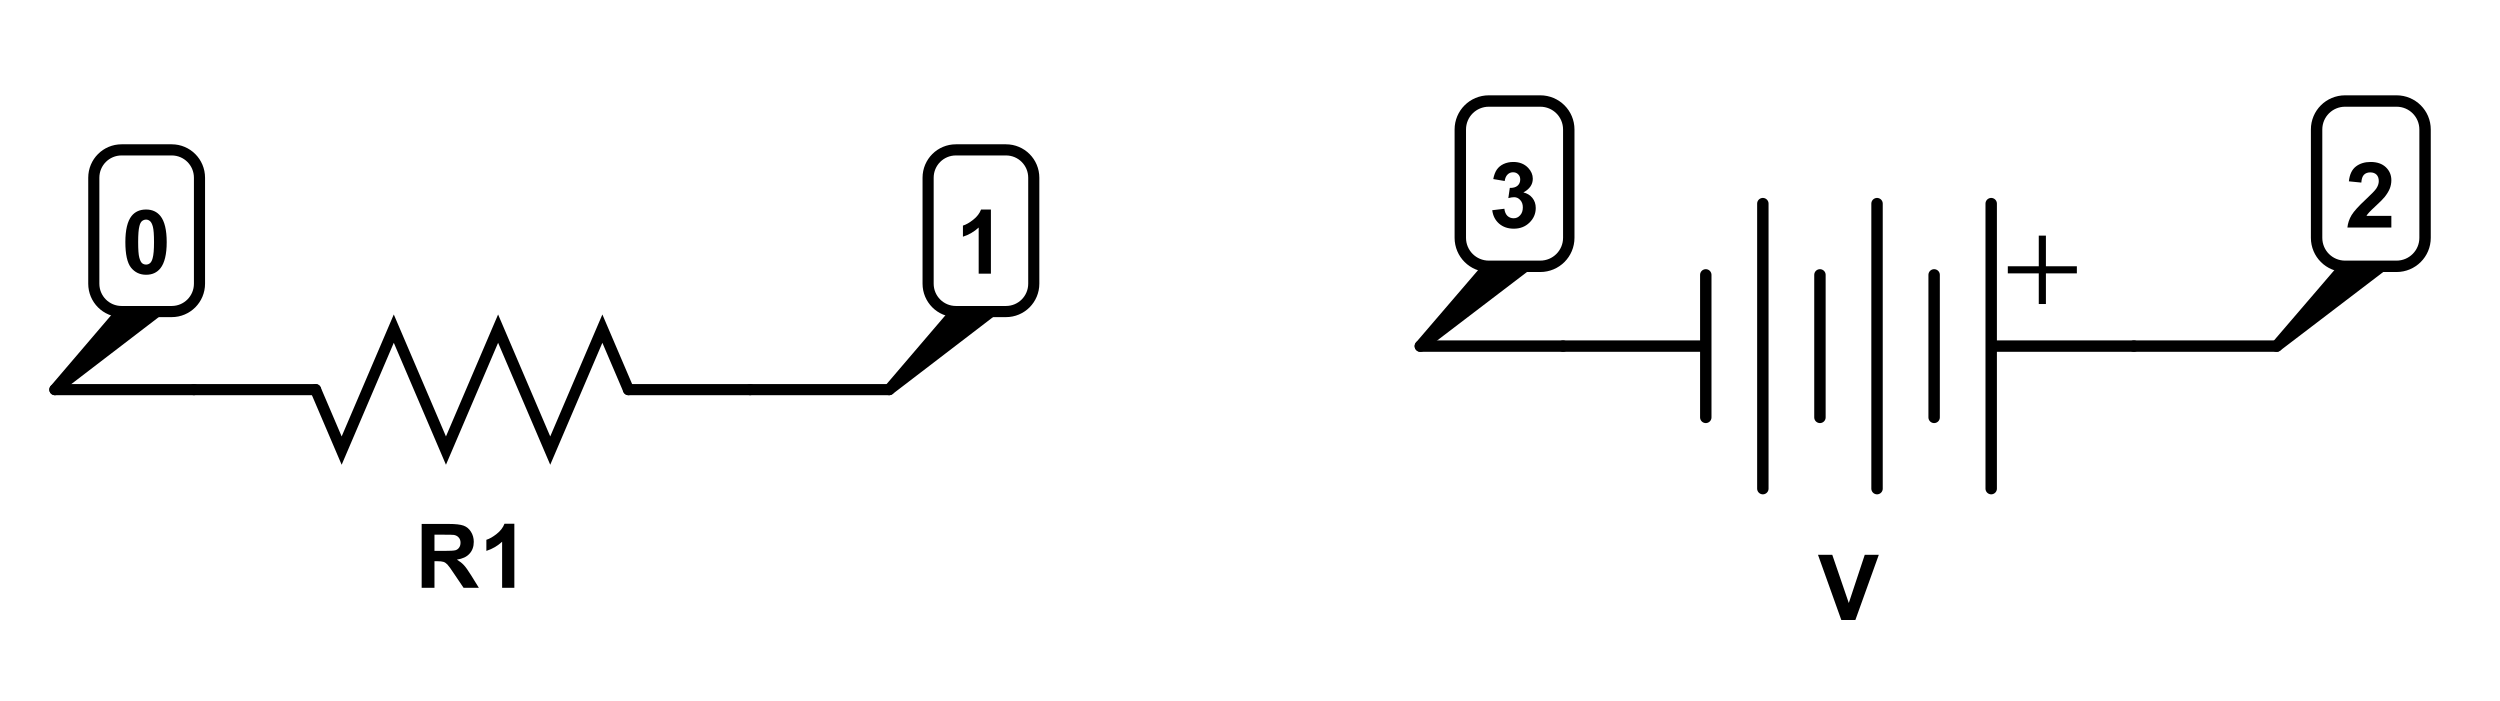
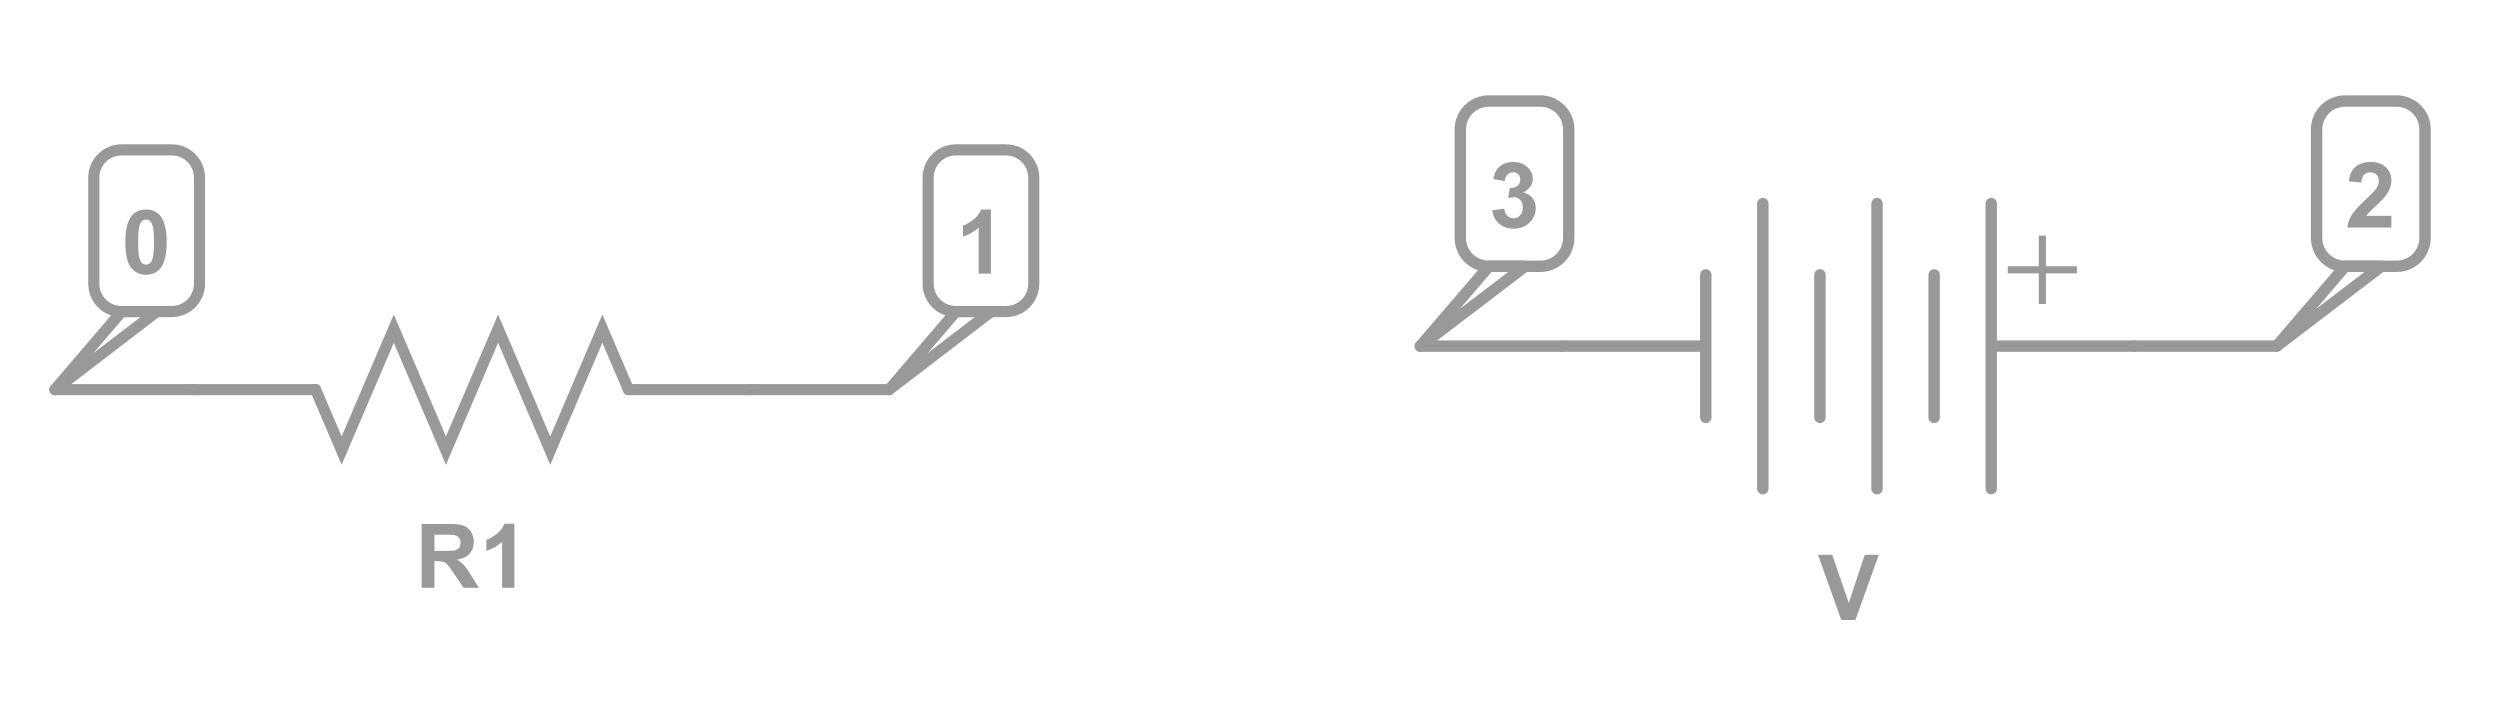
<svg xmlns="http://www.w3.org/2000/svg" xmlns:xlink="http://www.w3.org/1999/xlink" width="344.829pt" height="96.596pt" viewBox="0 0 344.829 96.596" version="1.1">
  <defs>
    <g>
      <symbol overflow="visible" id="glyph0-0">
        <path style="stroke:none;" d="M 1.531 0 L 1.531 -7.703 L 7.672 -7.703 L 7.672 0 Z M 1.734 -0.188 L 7.484 -0.188 L 7.484 -7.5 L 1.734 -7.5 Z M 1.734 -0.188 " />
      </symbol>
      <symbol overflow="visible" id="glyph0-1">
        <path style="stroke:none;" d="M 0.906 0 L 0.906 -8.812 L 4.641 -8.812 C 5.578 -8.812 6.258 -8.734 6.688 -8.578 C 7.113 -8.422 7.453 -8.141 7.703 -7.734 C 7.961 -7.328 8.094 -6.863 8.094 -6.344 C 8.094 -5.676 7.895 -5.129 7.5 -4.703 C 7.113 -4.273 6.535 -4.004 5.766 -3.891 C 6.148 -3.66 6.469 -3.41 6.719 -3.141 C 6.969 -2.879 7.305 -2.406 7.734 -1.719 L 8.797 0 L 6.688 0 L 5.391 -1.922 C 4.941 -2.609 4.629 -3.039 4.453 -3.219 C 4.285 -3.395 4.109 -3.516 3.922 -3.578 C 3.734 -3.641 3.438 -3.672 3.031 -3.672 L 2.672 -3.672 L 2.672 0 Z M 2.672 -5.094 L 3.984 -5.094 C 4.836 -5.094 5.367 -5.125 5.578 -5.188 C 5.797 -5.258 5.961 -5.383 6.078 -5.562 C 6.203 -5.738 6.266 -5.961 6.266 -6.234 C 6.266 -6.523 6.18 -6.758 6.016 -6.938 C 5.859 -7.125 5.641 -7.242 5.359 -7.297 C 5.211 -7.316 4.781 -7.328 4.062 -7.328 L 2.672 -7.328 Z M 2.672 -5.094 " />
      </symbol>
      <symbol overflow="visible" id="glyph0-2">
        <path style="stroke:none;" d="M 4.828 0 L 3.141 0 L 3.141 -6.359 C 2.523 -5.785 1.801 -5.363 0.969 -5.094 L 0.969 -6.625 C 1.406 -6.758 1.879 -7.031 2.391 -7.438 C 2.91 -7.844 3.27 -8.312 3.469 -8.844 L 4.828 -8.844 Z M 4.828 0 " />
      </symbol>
      <symbol overflow="visible" id="glyph0-3">
        <path style="stroke:none;" d="M 3.375 -8.844 C 4.219 -8.844 4.879 -8.539 5.359 -7.938 C 5.93 -7.219 6.219 -6.02 6.219 -4.344 C 6.219 -2.676 5.93 -1.477 5.359 -0.75 C 4.879 -0.145 4.219 0.156 3.375 0.156 C 2.52 0.156 1.828 -0.172 1.297 -0.828 C 0.773 -1.492 0.516 -2.672 0.516 -4.359 C 0.516 -6.023 0.801 -7.223 1.375 -7.953 C 1.852 -8.547 2.52 -8.844 3.375 -8.844 Z M 3.375 -7.453 C 3.164 -7.453 2.977 -7.383 2.812 -7.25 C 2.656 -7.125 2.535 -6.891 2.453 -6.547 C 2.336 -6.109 2.281 -5.375 2.281 -4.344 C 2.281 -3.312 2.332 -2.602 2.438 -2.219 C 2.539 -1.832 2.672 -1.57 2.828 -1.438 C 2.984 -1.312 3.164 -1.25 3.375 -1.25 C 3.57 -1.25 3.75 -1.312 3.906 -1.438 C 4.07 -1.57 4.195 -1.805 4.281 -2.141 C 4.406 -2.578 4.469 -3.312 4.469 -4.344 C 4.469 -5.375 4.414 -6.082 4.312 -6.469 C 4.207 -6.863 4.07 -7.125 3.906 -7.25 C 3.75 -7.383 3.57 -7.453 3.375 -7.453 Z M 3.375 -7.453 " />
      </symbol>
      <symbol overflow="visible" id="glyph1-0">
        <path style="stroke:none;" d="M 1.578 0 L 1.578 -7.859 L 7.875 -7.859 L 7.875 0 Z M 1.766 -0.203 L 7.672 -0.203 L 7.672 -7.672 L 1.766 -7.672 Z M 1.766 -0.203 " />
      </symbol>
      <symbol overflow="visible" id="glyph1-1">
        <path style="stroke:none;" d="M 3.219 0 L 0 -9 L 1.969 -9 L 4.25 -2.344 L 6.453 -9 L 8.391 -9 L 5.156 0 Z M 3.219 0 " />
      </symbol>
      <symbol overflow="visible" id="glyph1-2">
        <path style="stroke:none;" d="M 6.375 -1.609 L 6.375 0 L 0.312 0 C 0.375 -0.602 0.566 -1.176 0.891 -1.719 C 1.223 -2.258 1.875 -2.977 2.844 -3.875 C 3.625 -4.602 4.102 -5.098 4.281 -5.359 C 4.52 -5.711 4.641 -6.062 4.641 -6.406 C 4.641 -6.789 4.535 -7.086 4.328 -7.297 C 4.117 -7.504 3.832 -7.609 3.469 -7.609 C 3.102 -7.609 2.812 -7.5 2.594 -7.281 C 2.383 -7.062 2.266 -6.703 2.234 -6.203 L 0.516 -6.375 C 0.617 -7.32 0.941 -8.004 1.484 -8.422 C 2.023 -8.836 2.703 -9.047 3.516 -9.047 C 4.398 -9.047 5.098 -8.805 5.609 -8.328 C 6.117 -7.848 6.375 -7.25 6.375 -6.531 C 6.375 -6.125 6.301 -5.738 6.156 -5.375 C 6.008 -5.008 5.773 -4.625 5.453 -4.219 C 5.242 -3.957 4.867 -3.578 4.328 -3.078 C 3.785 -2.578 3.441 -2.242 3.297 -2.078 C 3.148 -1.922 3.031 -1.766 2.938 -1.609 Z M 6.375 -1.609 " />
      </symbol>
      <symbol overflow="visible" id="glyph1-3">
        <path style="stroke:none;" d="M 0.469 -2.391 L 2.141 -2.594 C 2.191 -2.164 2.332 -1.836 2.562 -1.609 C 2.801 -1.391 3.086 -1.281 3.422 -1.281 C 3.773 -1.281 4.07 -1.414 4.312 -1.688 C 4.562 -1.957 4.688 -2.32 4.688 -2.781 C 4.688 -3.207 4.566 -3.547 4.328 -3.797 C 4.098 -4.055 3.816 -4.188 3.484 -4.188 C 3.266 -4.188 3 -4.145 2.688 -4.062 L 2.891 -5.469 C 3.348 -5.457 3.703 -5.555 3.953 -5.766 C 4.203 -5.984 4.328 -6.27 4.328 -6.625 C 4.328 -6.926 4.234 -7.164 4.047 -7.344 C 3.867 -7.531 3.629 -7.625 3.328 -7.625 C 3.035 -7.625 2.785 -7.52 2.578 -7.312 C 2.367 -7.102 2.238 -6.805 2.188 -6.422 L 0.609 -6.688 C 0.711 -7.227 0.875 -7.66 1.094 -7.984 C 1.32 -8.316 1.633 -8.578 2.031 -8.766 C 2.438 -8.953 2.883 -9.047 3.375 -9.047 C 4.227 -9.047 4.91 -8.773 5.422 -8.234 C 5.848 -7.785 6.062 -7.285 6.062 -6.734 C 6.062 -5.941 5.629 -5.312 4.766 -4.844 C 5.273 -4.727 5.688 -4.477 6 -4.094 C 6.312 -3.707 6.469 -3.242 6.469 -2.703 C 6.469 -1.91 6.176 -1.234 5.594 -0.672 C 5.02 -0.117 4.301 0.156 3.438 0.156 C 2.625 0.156 1.945 -0.078 1.406 -0.547 C 0.875 -1.016 0.562 -1.629 0.469 -2.391 Z M 0.469 -2.391 " />
      </symbol>
    </g>
    <clipPath id="clip1">
      <path d="M 0 0 L 344.828 0 L 344.828 96.598 L 0 96.598 Z M 0 0 " />
    </clipPath>
    <clipPath id="clip2">
      <path d="M 3.797 13.977 L 147.246 13.977 L 147.246 85.254 L 3.797 85.254 Z M 3.797 13.977 " />
    </clipPath>
    <clipPath id="clip3">
      <path d="M 4.574 17.074 L 37 17.074 L 37 52 L 4.574 52 Z M 4.574 17.074 " />
    </clipPath>
    <clipPath id="clip4">
      <path d="M 119 17.074 L 146.469 17.074 L 146.469 52 L 119 52 Z M 119 17.074 " />
    </clipPath>
    <clipPath id="clip5">
      <path d="M 191.441 11.266 L 336.441 11.266 L 336.441 87.965 L 191.441 87.965 Z M 191.441 11.266 " />
    </clipPath>
    <clipPath id="clip6">
      <path d="M 310 11.266 L 336.441 11.266 L 336.441 46 L 310 46 Z M 310 11.266 " />
    </clipPath>
    <clipPath id="clip7">
      <path d="M 192.992 11.266 L 226 11.266 L 226 46 L 192.992 46 Z M 192.992 11.266 " />
    </clipPath>
  </defs>
  <g id="surface1">
    <g clip-path="url(#clip1)" clip-rule="nonzero">
-       <rect x="0" y="0" width="344.829" height="96.596" style="fill:rgb(100%,100%,100%);fill-opacity:1;stroke:none;" />
+       <rect x="0" y="0" width="344.829" height="96.596" style="fill:rgb(100%,100%,100%);fill-opacity:0;stroke:none;" />
    </g>
    <g clip-path="url(#clip2)" clip-rule="nonzero">
-       <rect x="0" y="0" width="344.829" height="96.596" style="fill:rgb(100%,100%,100%);fill-opacity:1;stroke:none;" />
-       <rect x="0" y="0" width="344.829" height="96.596" style="fill:rgb(100%,100%,100%);fill-opacity:1;stroke:none;" />
+       <rect x="0" y="0" width="344.829" height="96.596" style="fill:rgb(100%,100%,100%);fill-opacity:0;stroke:none;" />
+       <rect x="0" y="0" width="344.829" height="96.596" style="fill:rgb(100%,100%,100%);fill-opacity:0;stroke:none;" />
    </g>
-     <path style="fill-rule:nonzero;fill:rgb(0%,0%,0%);fill-opacity:1;stroke-width:72.809;stroke-linecap:butt;stroke-linejoin:round;stroke:rgb(0%,0%,0%);stroke-opacity:1;stroke-miterlimit:4;" d="M 6217.097 2906.088 L 6653.998 3415.877 L 6884.405 3415.877 Z M 6217.097 2906.088 " transform="matrix(0.0210735,0,0,-0.0211255,-8.3714,115.1347)" />
-     <path style="fill-rule:nonzero;fill:rgb(0%,0%,0%);fill-opacity:1;stroke-width:72.809;stroke-linecap:butt;stroke-linejoin:round;stroke:rgb(0%,0%,0%);stroke-opacity:1;stroke-miterlimit:4;" d="M 756.482 2906.088 L 1193.198 3415.877 L 1423.789 3415.877 Z M 756.482 2906.088 " transform="matrix(0.0210735,0,0,-0.0211255,-8.3714,115.1347)" />
-     <path style="fill:none;stroke-width:72.809;stroke-linecap:round;stroke-linejoin:miter;stroke:rgb(0%,0%,0%);stroke-opacity:1;stroke-miterlimit:6;" d="M 4510.643 2906.088 L 5306.964 2906.088 " transform="matrix(0.0210735,0,0,-0.0211255,-8.3714,115.1347)" />
-     <path style="fill:none;stroke-width:72.809;stroke-linecap:round;stroke-linejoin:miter;stroke:rgb(0%,0%,0%);stroke-opacity:1;stroke-miterlimit:6;" d="M 2462.936 2906.088 L 1666.43 2906.088 " transform="matrix(0.0210735,0,0,-0.0211255,-8.3714,115.1347)" />
-     <path style="fill:none;stroke-width:72.809;stroke-linecap:round;stroke-linejoin:miter;stroke:rgb(0%,0%,0%);stroke-opacity:1;stroke-miterlimit:6;" d="M 4510.643 2906.088 L 4339.924 3304.378 L 3998.67 2507.984 L 3657.416 3304.378 L 3316.163 2507.984 L 2974.724 3304.378 L 2633.47 2507.984 L 2462.936 2906.088 " transform="matrix(0.0210735,0,0,-0.0211255,-8.3714,115.1347)" />
-     <g style="fill:rgb(0%,0%,0%);fill-opacity:1;">
+     <path style="fill-rule:nonzero;fill:rgb(60%,60%,60%);fill-opacity:0;stroke-width:72.809;stroke-linecap:butt;stroke-linejoin:round;stroke:rgb(60%,60%,60%);stroke-opacity:1;stroke-miterlimit:4;" d="M 6217.097 2906.088 L 6653.998 3415.877 L 6884.405 3415.877 Z M 6217.097 2906.088 " transform="matrix(0.0210735,0,0,-0.0211255,-8.3714,115.1347)" />
+     <path style="fill-rule:nonzero;fill:rgb(60%,60%,60%);fill-opacity:0;stroke-width:72.809;stroke-linecap:butt;stroke-linejoin:round;stroke:rgb(60%,60%,60%);stroke-opacity:1;stroke-miterlimit:4;" d="M 756.482 2906.088 L 1193.198 3415.877 L 1423.789 3415.877 Z M 756.482 2906.088 " transform="matrix(0.0210735,0,0,-0.0211255,-8.3714,115.1347)" />
+     <path style="fill:none;stroke-width:72.809;stroke-linecap:round;stroke-linejoin:miter;stroke:rgb(60%,60%,60%);stroke-opacity:1;stroke-miterlimit:6;" d="M 4510.643 2906.088 L 5306.964 2906.088 " transform="matrix(0.0210735,0,0,-0.0211255,-8.3714,115.1347)" />
+     <path style="fill:none;stroke-width:72.809;stroke-linecap:round;stroke-linejoin:miter;stroke:rgb(60%,60%,60%);stroke-opacity:1;stroke-miterlimit:6;" d="M 2462.936 2906.088 L 1666.43 2906.088 " transform="matrix(0.0210735,0,0,-0.0211255,-8.3714,115.1347)" />
+     <path style="fill:none;stroke-width:72.809;stroke-linecap:round;stroke-linejoin:miter;stroke:rgb(60%,60%,60%);stroke-opacity:1;stroke-miterlimit:6;" d="M 4510.643 2906.088 L 4339.924 3304.378 L 3998.67 2507.984 L 3657.416 3304.378 L 3316.163 2507.984 L 2974.724 3304.378 L 2633.47 2507.984 L 2462.936 2906.088 " transform="matrix(0.0210735,0,0,-0.0211255,-8.3714,115.1347)" />
+     <g style="fill:rgb(60%,60%,60%);fill-opacity:;">
      <use xlink:href="#glyph0-1" x="57.255" y="81.08" />
      <use xlink:href="#glyph0-2" x="66.117" y="81.08" />
    </g>
-     <path style="fill:none;stroke-width:72.809;stroke-linecap:round;stroke-linejoin:miter;stroke:rgb(0%,0%,0%);stroke-opacity:1;stroke-miterlimit:4;" d="M 5306.964 2906.088 L 6217.097 2906.088 " transform="matrix(0.0210735,0,0,-0.0211255,-8.3714,115.1347)" />
-     <path style="fill:none;stroke-width:72.809;stroke-linecap:round;stroke-linejoin:miter;stroke:rgb(0%,0%,0%);stroke-opacity:1;stroke-miterlimit:4;" d="M 756.482 2906.088 L 1666.43 2906.088 " transform="matrix(0.0210735,0,0,-0.0211255,-8.3714,115.1347)" />
-     <path style=" stroke:none;fill-rule:nonzero;fill:rgb(100%,100%,100%);fill-opacity:1;" d="M 16.773 20.672 L 23.68 20.672 C 25.805 20.672 27.516 22.387 27.516 24.516 L 27.516 39.129 C 27.516 41.258 25.805 42.973 23.68 42.973 L 16.773 42.973 C 14.648 42.973 12.938 41.258 12.938 39.129 L 12.938 24.516 C 12.938 22.387 14.648 20.672 16.773 20.672 Z M 16.773 20.672 " />
+     <path style="fill:none;stroke-width:72.809;stroke-linecap:round;stroke-linejoin:miter;stroke:rgb(60%,60%,60%);stroke-opacity:1;stroke-miterlimit:4;" d="M 5306.964 2906.088 L 6217.097 2906.088 " transform="matrix(0.0210735,0,0,-0.0211255,-8.3714,115.1347)" />
+     <path style="fill:none;stroke-width:72.809;stroke-linecap:round;stroke-linejoin:miter;stroke:rgb(60%,60%,60%);stroke-opacity:1;stroke-miterlimit:4;" d="M 756.482 2906.088 L 1666.43 2906.088 " transform="matrix(0.0210735,0,0,-0.0211255,-8.3714,115.1347)" />
+     <path style=" stroke:none;fill-rule:nonzero;fill:rgb(100%,100%,100%);fill-opacity:0;" d="M 16.773 20.672 L 23.68 20.672 C 25.805 20.672 27.516 22.387 27.516 24.516 L 27.516 39.129 C 27.516 41.258 25.805 42.973 23.68 42.973 L 16.773 42.973 C 14.648 42.973 12.938 41.258 12.938 39.129 L 12.938 24.516 C 12.938 22.387 14.648 20.672 16.773 20.672 Z M 16.773 20.672 " />
    <g clip-path="url(#clip3)" clip-rule="nonzero">
-       <path style="fill:none;stroke-width:72.809;stroke-linecap:butt;stroke-linejoin:miter;stroke:rgb(0%,0%,0%);stroke-opacity:1;stroke-miterlimit:4;" d="M 1193.198 4471.511 L 1520.92 4471.511 C 1621.757 4471.511 1702.946 4390.337 1702.946 4289.563 L 1702.946 3597.826 C 1702.946 3497.051 1621.757 3415.877 1520.92 3415.877 L 1193.198 3415.877 C 1092.36 3415.877 1011.171 3497.051 1011.171 3597.826 L 1011.171 4289.563 C 1011.171 4390.337 1092.36 4471.511 1193.198 4471.511 Z M 1193.198 4471.511 " transform="matrix(0.0210735,0,0,-0.0211255,-8.3714,115.1347)" />
+       <path style="fill:none;stroke-width:72.809;stroke-linecap:butt;stroke-linejoin:miter;stroke:rgb(60%,60%,60%);stroke-opacity:1;stroke-miterlimit:4;" d="M 1193.198 4471.511 L 1520.92 4471.511 C 1621.757 4471.511 1702.946 4390.337 1702.946 4289.563 L 1702.946 3597.826 C 1702.946 3497.051 1621.757 3415.877 1520.92 3415.877 L 1193.198 3415.877 C 1092.36 3415.877 1011.171 3497.051 1011.171 3597.826 L 1011.171 4289.563 C 1011.171 4390.337 1092.36 4471.511 1193.198 4471.511 Z M 1193.198 4471.511 " transform="matrix(0.0210735,0,0,-0.0211255,-8.3714,115.1347)" />
    </g>
-     <g style="fill:rgb(0%,0%,0%);fill-opacity:1;">
+     <g style="fill:rgb(60%,60%,60%);fill-opacity:;">
      <use xlink:href="#glyph0-3" x="16.775" y="37.743" />
    </g>
-     <path style=" stroke:none;fill-rule:nonzero;fill:rgb(100%,100%,100%);fill-opacity:1;" d="M 131.852 20.672 L 138.754 20.672 C 140.879 20.672 142.59 22.387 142.59 24.516 L 142.59 39.129 C 142.59 41.258 140.879 42.973 138.754 42.973 L 131.852 42.973 C 129.727 42.973 128.016 41.258 128.016 39.129 L 128.016 24.516 C 128.016 22.387 129.727 20.672 131.852 20.672 Z M 131.852 20.672 " />
+     <path style=" stroke:none;fill-rule:nonzero;fill:rgb(100%,100%,100%);fill-opacity:0;" d="M 131.852 20.672 L 138.754 20.672 C 140.879 20.672 142.59 22.387 142.59 24.516 L 142.59 39.129 C 142.59 41.258 140.879 42.973 138.754 42.973 L 131.852 42.973 C 129.727 42.973 128.016 41.258 128.016 39.129 L 128.016 24.516 C 128.016 22.387 129.727 20.672 131.852 20.672 Z M 131.852 20.672 " />
    <g clip-path="url(#clip4)" clip-rule="nonzero">
-       <path style="fill:none;stroke-width:72.809;stroke-linecap:butt;stroke-linejoin:miter;stroke:rgb(0%,0%,0%);stroke-opacity:1;stroke-miterlimit:4;" d="M 6653.998 4471.511 L 6981.535 4471.511 C 7082.373 4471.511 7163.562 4390.337 7163.562 4289.563 L 7163.562 3597.826 C 7163.562 3497.051 7082.373 3415.877 6981.535 3415.877 L 6653.998 3415.877 C 6553.161 3415.877 6471.971 3497.051 6471.971 3597.826 L 6471.971 4289.563 C 6471.971 4390.337 6553.161 4471.511 6653.998 4471.511 Z M 6653.998 4471.511 " transform="matrix(0.0210735,0,0,-0.0211255,-8.3714,115.1347)" />
+       <path style="fill:none;stroke-width:72.809;stroke-linecap:butt;stroke-linejoin:miter;stroke:rgb(60%,60%,60%);stroke-opacity:1;stroke-miterlimit:4;" d="M 6653.998 4471.511 L 6981.535 4471.511 C 7082.373 4471.511 7163.562 4390.337 7163.562 4289.563 L 7163.562 3597.826 C 7163.562 3497.051 7082.373 3415.877 6981.535 3415.877 L 6653.998 3415.877 C 6553.161 3415.877 6471.971 3497.051 6471.971 3597.826 L 6471.971 4289.563 C 6471.971 4390.337 6553.161 4471.511 6653.998 4471.511 Z M 6653.998 4471.511 " transform="matrix(0.0210735,0,0,-0.0211255,-8.3714,115.1347)" />
    </g>
-     <g style="fill:rgb(0%,0%,0%);fill-opacity:1;">
+     <g style="fill:rgb(60%,60%,60%);fill-opacity:;">
      <use xlink:href="#glyph0-2" x="131.85" y="37.743" />
    </g>
    <g clip-path="url(#clip5)" clip-rule="nonzero">
-       <rect x="0" y="0" width="344.829" height="96.596" style="fill:rgb(100%,100%,100%);fill-opacity:1;stroke:none;" />
-       <rect x="0" y="0" width="344.829" height="96.596" style="fill:rgb(100%,100%,100%);fill-opacity:1;stroke:none;" />
+       <rect x="0" y="0" width="344.829" height="96.596" style="fill:rgb(100%,100%,100%);fill-opacity:0;stroke:none;" />
+       <rect x="0" y="0" width="344.829" height="96.596" style="fill:rgb(100%,100%,100%);fill-opacity:0;stroke:none;" />
    </g>
-     <path style="fill-rule:nonzero;fill:rgb(0%,0%,0%);fill-opacity:1;stroke-width:72.809;stroke-linecap:butt;stroke-linejoin:round;stroke:rgb(0%,0%,0%);stroke-opacity:1;stroke-miterlimit:4;" d="M 756.401 3133.676 L 1193.279 3643.345 L 1423.909 3643.345 Z M 756.401 3133.676 " transform="matrix(0.021629,0,0,-0.021598,179.55,115.4232)" />
-     <path style="fill-rule:nonzero;fill:rgb(0%,0%,0%);fill-opacity:1;stroke-width:72.809;stroke-linecap:butt;stroke-linejoin:round;stroke:rgb(0%,0%,0%);stroke-opacity:1;stroke-miterlimit:4;" d="M 6217.109 3133.676 L 6653.987 3643.345 L 6884.436 3643.345 Z M 6217.109 3133.676 " transform="matrix(0.021629,0,0,-0.021598,179.55,115.4232)" />
-     <g style="fill:rgb(0%,0%,0%);fill-opacity:1;">
+     <path style="fill-rule:nonzero;fill:rgb(60%,60%,60%);fill-opacity:0;stroke-width:72.809;stroke-linecap:butt;stroke-linejoin:round;stroke:rgb(60%,60%,60%);stroke-opacity:1;stroke-miterlimit:4;" d="M 756.401 3133.676 L 1193.279 3643.345 L 1423.909 3643.345 Z M 756.401 3133.676 " transform="matrix(0.021629,0,0,-0.021598,179.55,115.4232)" />
+     <path style="fill-rule:nonzero;fill:rgb(60%,60%,60%);fill-opacity:0;stroke-width:72.809;stroke-linecap:butt;stroke-linejoin:round;stroke:rgb(60%,60%,60%);stroke-opacity:1;stroke-miterlimit:4;" d="M 6217.109 3133.676 L 6653.987 3643.345 L 6884.436 3643.345 Z M 6217.109 3133.676 " transform="matrix(0.021629,0,0,-0.021598,179.55,115.4232)" />
+     <g style="fill:rgb(60%,60%,60%);fill-opacity:1;">
      <use xlink:href="#glyph1-1" x="250.757" y="85.521" />
    </g>
-     <path style="fill:none;stroke-width:72.809;stroke-linecap:round;stroke-linejoin:miter;stroke:rgb(0%,0%,0%);stroke-opacity:1;stroke-miterlimit:4;" d="M 4396.812 2223.579 L 4396.812 4043.774 " transform="matrix(0.021629,0,0,-0.021598,179.55,115.4232)" />
-     <path style="fill:none;stroke-width:72.809;stroke-linecap:round;stroke-linejoin:miter;stroke:rgb(0%,0%,0%);stroke-opacity:1;stroke-miterlimit:4;" d="M 4415.053 3133.676 L 5306.87 3133.676 " transform="matrix(0.021629,0,0,-0.021598,179.55,115.4232)" />
-     <path style="fill:none;stroke-width:72.809;stroke-linecap:round;stroke-linejoin:miter;stroke:rgb(0%,0%,0%);stroke-opacity:1;stroke-miterlimit:4;" d="M 4032.898 2678.627 L 4032.898 3588.725 " transform="matrix(0.021629,0,0,-0.021598,179.55,115.4232)" />
-     <path style="fill:none;stroke-width:72.809;stroke-linecap:round;stroke-linejoin:miter;stroke:rgb(0%,0%,0%);stroke-opacity:1;stroke-miterlimit:4;" d="M 2576.697 2678.627 L 2576.697 3588.725 " transform="matrix(0.021629,0,0,-0.021598,179.55,115.4232)" />
-     <path style="fill:none;stroke-width:72.809;stroke-linecap:round;stroke-linejoin:miter;stroke:rgb(0%,0%,0%);stroke-opacity:1;stroke-miterlimit:4;" d="M 2940.612 2223.579 L 2940.612 4043.774 " transform="matrix(0.021629,0,0,-0.021598,179.55,115.4232)" />
-     <path style="fill:none;stroke-width:72.809;stroke-linecap:round;stroke-linejoin:miter;stroke:rgb(0%,0%,0%);stroke-opacity:1;stroke-miterlimit:4;" d="M 2558.456 3133.676 L 1666.459 3133.676 " transform="matrix(0.021629,0,0,-0.021598,179.55,115.4232)" />
-     <path style="fill:none;stroke-width:72.809;stroke-linecap:round;stroke-linejoin:miter;stroke:rgb(0%,0%,0%);stroke-opacity:1;stroke-miterlimit:4;" d="M 3304.707 2678.627 L 3304.707 3588.725 " transform="matrix(0.021629,0,0,-0.021598,179.55,115.4232)" />
-     <path style="fill:none;stroke-width:72.809;stroke-linecap:round;stroke-linejoin:miter;stroke:rgb(0%,0%,0%);stroke-opacity:1;stroke-miterlimit:4;" d="M 3668.802 2223.579 L 3668.802 4043.774 " transform="matrix(0.021629,0,0,-0.021598,179.55,115.4232)" />
-     <path style=" stroke:none;fill-rule:nonzero;fill:rgb(0%,0%,0%);fill-opacity:1;" d="M 286.465 37.707 L 286.465 36.727 L 282.195 36.727 L 282.195 32.5 L 281.211 32.5 L 281.211 36.727 L 276.941 36.727 L 276.941 37.707 L 281.211 37.707 L 281.211 41.934 L 282.195 41.934 L 282.195 37.707 L 286.465 37.707 " />
-     <path style="fill:none;stroke-width:72.809;stroke-linecap:round;stroke-linejoin:miter;stroke:rgb(0%,0%,0%);stroke-opacity:1;stroke-miterlimit:4;" d="M 5306.87 3133.676 L 6217.109 3133.676 " transform="matrix(0.021629,0,0,-0.021598,179.55,115.4232)" />
-     <path style="fill:none;stroke-width:72.809;stroke-linecap:round;stroke-linejoin:miter;stroke:rgb(0%,0%,0%);stroke-opacity:1;stroke-miterlimit:4;" d="M 756.401 3133.676 L 1666.459 3133.676 " transform="matrix(0.021629,0,0,-0.021598,179.55,115.4232)" />
-     <path style=" stroke:none;fill-rule:nonzero;fill:rgb(100%,100%,100%);fill-opacity:1;" d="M 323.469 13.934 L 330.555 13.934 C 332.734 13.934 334.492 15.684 334.492 17.863 L 334.492 32.801 C 334.492 34.98 332.734 36.734 330.555 36.734 L 323.469 36.734 C 321.285 36.734 319.531 34.98 319.531 32.801 L 319.531 17.863 C 319.531 15.684 321.285 13.934 323.469 13.934 Z M 323.469 13.934 " />
+     <path style="fill:none;stroke-width:72.809;stroke-linecap:round;stroke-linejoin:miter;stroke:rgb(60%,60%,60%);stroke-opacity:1;stroke-miterlimit:4;" d="M 4396.812 2223.579 L 4396.812 4043.774 " transform="matrix(0.021629,0,0,-0.021598,179.55,115.4232)" />
+     <path style="fill:none;stroke-width:72.809;stroke-linecap:round;stroke-linejoin:miter;stroke:rgb(60%,60%,60%);stroke-opacity:1;stroke-miterlimit:4;" d="M 4415.053 3133.676 L 5306.87 3133.676 " transform="matrix(0.021629,0,0,-0.021598,179.55,115.4232)" />
+     <path style="fill:none;stroke-width:72.809;stroke-linecap:round;stroke-linejoin:miter;stroke:rgb(60%,60%,60%);stroke-opacity:1;stroke-miterlimit:4;" d="M 4032.898 2678.627 L 4032.898 3588.725 " transform="matrix(0.021629,0,0,-0.021598,179.55,115.4232)" />
+     <path style="fill:none;stroke-width:72.809;stroke-linecap:round;stroke-linejoin:miter;stroke:rgb(60%,60%,60%);stroke-opacity:1;stroke-miterlimit:4;" d="M 2576.697 2678.627 L 2576.697 3588.725 " transform="matrix(0.021629,0,0,-0.021598,179.55,115.4232)" />
+     <path style="fill:none;stroke-width:72.809;stroke-linecap:round;stroke-linejoin:miter;stroke:rgb(60%,60%,60%);stroke-opacity:1;stroke-miterlimit:4;" d="M 2940.612 2223.579 L 2940.612 4043.774 " transform="matrix(0.021629,0,0,-0.021598,179.55,115.4232)" />
+     <path style="fill:none;stroke-width:72.809;stroke-linecap:round;stroke-linejoin:miter;stroke:rgb(60%,60%,60%);stroke-opacity:1;stroke-miterlimit:4;" d="M 2558.456 3133.676 L 1666.459 3133.676 " transform="matrix(0.021629,0,0,-0.021598,179.55,115.4232)" />
+     <path style="fill:none;stroke-width:72.809;stroke-linecap:round;stroke-linejoin:miter;stroke:rgb(60%,60%,60%);stroke-opacity:1;stroke-miterlimit:4;" d="M 3304.707 2678.627 L 3304.707 3588.725 " transform="matrix(0.021629,0,0,-0.021598,179.55,115.4232)" />
+     <path style="fill:none;stroke-width:72.809;stroke-linecap:round;stroke-linejoin:miter;stroke:rgb(60%,60%,60%);stroke-opacity:1;stroke-miterlimit:4;" d="M 3668.802 2223.579 L 3668.802 4043.774 " transform="matrix(0.021629,0,0,-0.021598,179.55,115.4232)" />
+     <path style=" stroke:none;fill-rule:nonzero;fill:rgb(60%,60%,60%);fill-opacity:1;" d="M 286.465 37.707 L 286.465 36.727 L 282.195 36.727 L 282.195 32.5 L 281.211 32.5 L 281.211 36.727 L 276.941 36.727 L 276.941 37.707 L 281.211 37.707 L 281.211 41.934 L 282.195 41.934 L 282.195 37.707 L 286.465 37.707 " />
+     <path style="fill:none;stroke-width:72.809;stroke-linecap:round;stroke-linejoin:miter;stroke:rgb(60%,60%,60%);stroke-opacity:1;stroke-miterlimit:4;" d="M 5306.87 3133.676 L 6217.109 3133.676 " transform="matrix(0.021629,0,0,-0.021598,179.55,115.4232)" />
+     <path style="fill:none;stroke-width:72.809;stroke-linecap:round;stroke-linejoin:miter;stroke:rgb(60%,60%,60%);stroke-opacity:1;stroke-miterlimit:4;" d="M 756.401 3133.676 L 1666.459 3133.676 " transform="matrix(0.021629,0,0,-0.021598,179.55,115.4232)" />
+     <path style=" stroke:none;fill-rule:nonzero;fill:rgb(100%,100%,100%);fill-opacity:0;" d="M 323.469 13.934 L 330.555 13.934 C 332.734 13.934 334.492 15.684 334.492 17.863 L 334.492 32.801 C 334.492 34.98 332.734 36.734 330.555 36.734 L 323.469 36.734 C 321.285 36.734 319.531 34.98 319.531 32.801 L 319.531 17.863 C 319.531 15.684 321.285 13.934 323.469 13.934 Z M 323.469 13.934 " />
    <g clip-path="url(#clip6)" clip-rule="nonzero">
-       <path style="fill:none;stroke-width:72.809;stroke-linecap:butt;stroke-linejoin:miter;stroke:rgb(0%,0%,0%);stroke-opacity:1;stroke-miterlimit:4;" d="M 6653.987 4699.037 L 6981.6 4699.037 C 7082.377 4699.037 7163.648 4618.011 7163.648 4517.09 L 7163.648 3825.473 C 7163.648 3724.552 7082.377 3643.345 6981.6 3643.345 L 6653.987 3643.345 C 6553.03 3643.345 6471.939 3724.552 6471.939 3825.473 L 6471.939 4517.09 C 6471.939 4618.011 6553.03 4699.037 6653.987 4699.037 Z M 6653.987 4699.037 " transform="matrix(0.021629,0,0,-0.021598,179.55,115.4232)" />
+       <path style="fill:none;stroke-width:72.809;stroke-linecap:butt;stroke-linejoin:miter;stroke:rgb(60%,60%,60%);stroke-opacity:1;stroke-miterlimit:4;" d="M 6653.987 4699.037 L 6981.6 4699.037 C 7082.377 4699.037 7163.648 4618.011 7163.648 4517.09 L 7163.648 3825.473 C 7163.648 3724.552 7082.377 3643.345 6981.6 3643.345 L 6653.987 3643.345 C 6553.03 3643.345 6471.939 3724.552 6471.939 3825.473 L 6471.939 4517.09 C 6471.939 4618.011 6553.03 4699.037 6653.987 4699.037 Z M 6653.987 4699.037 " transform="matrix(0.021629,0,0,-0.021598,179.55,115.4232)" />
    </g>
-     <g style="fill:rgb(0%,0%,0%);fill-opacity:1;">
+     <g style="fill:rgb(60%,60%,60%);fill-opacity:1;">
      <use xlink:href="#glyph1-2" x="323.468" y="31.387" />
    </g>
-     <path style=" stroke:none;fill-rule:nonzero;fill:rgb(100%,100%,100%);fill-opacity:1;" d="M 205.359 13.934 L 212.445 13.934 C 214.629 13.934 216.383 15.684 216.383 17.863 L 216.383 32.801 C 216.383 34.98 214.629 36.734 212.445 36.734 L 205.359 36.734 C 203.18 36.734 201.422 34.98 201.422 32.801 L 201.422 17.863 C 201.422 15.684 203.18 13.934 205.359 13.934 Z M 205.359 13.934 " />
+     <path style=" stroke:none;fill-rule:nonzero;fill:rgb(100%,100%,100%);fill-opacity:0;" d="M 205.359 13.934 L 212.445 13.934 C 214.629 13.934 216.383 15.684 216.383 17.863 L 216.383 32.801 C 216.383 34.98 214.629 36.734 212.445 36.734 L 205.359 36.734 C 203.18 36.734 201.422 34.98 201.422 32.801 L 201.422 17.863 C 201.422 15.684 203.18 13.934 205.359 13.934 Z M 205.359 13.934 " />
    <g clip-path="url(#clip7)" clip-rule="nonzero">
-       <path style="fill:none;stroke-width:72.809;stroke-linecap:butt;stroke-linejoin:miter;stroke:rgb(0%,0%,0%);stroke-opacity:1;stroke-miterlimit:4;" d="M 1193.279 4699.037 L 1520.893 4699.037 C 1621.669 4699.037 1702.94 4618.011 1702.94 4517.09 L 1702.94 3825.473 C 1702.94 3724.552 1621.669 3643.345 1520.893 3643.345 L 1193.279 3643.345 C 1092.503 3643.345 1011.231 3724.552 1011.231 3825.473 L 1011.231 4517.09 C 1011.231 4618.011 1092.503 4699.037 1193.279 4699.037 Z M 1193.279 4699.037 " transform="matrix(0.021629,0,0,-0.021598,179.55,115.4232)" />
+       <path style="fill:none;stroke-width:72.809;stroke-linecap:butt;stroke-linejoin:miter;stroke:rgb(60%,60%,60%);stroke-opacity:1;stroke-miterlimit:4;" d="M 1193.279 4699.037 L 1520.893 4699.037 C 1621.669 4699.037 1702.94 4618.011 1702.94 4517.09 L 1702.94 3825.473 C 1702.94 3724.552 1621.669 3643.345 1520.893 3643.345 L 1193.279 3643.345 C 1092.503 3643.345 1011.231 3724.552 1011.231 3825.473 L 1011.231 4517.09 C 1011.231 4618.011 1092.503 4699.037 1193.279 4699.037 Z M 1193.279 4699.037 " transform="matrix(0.021629,0,0,-0.021598,179.55,115.4232)" />
    </g>
-     <g style="fill:rgb(0%,0%,0%);fill-opacity:1;">
+     <g style="fill:rgb(60%,60%,60%);fill-opacity:;">
      <use xlink:href="#glyph1-3" x="205.359" y="31.387" />
    </g>
  </g>
</svg>
